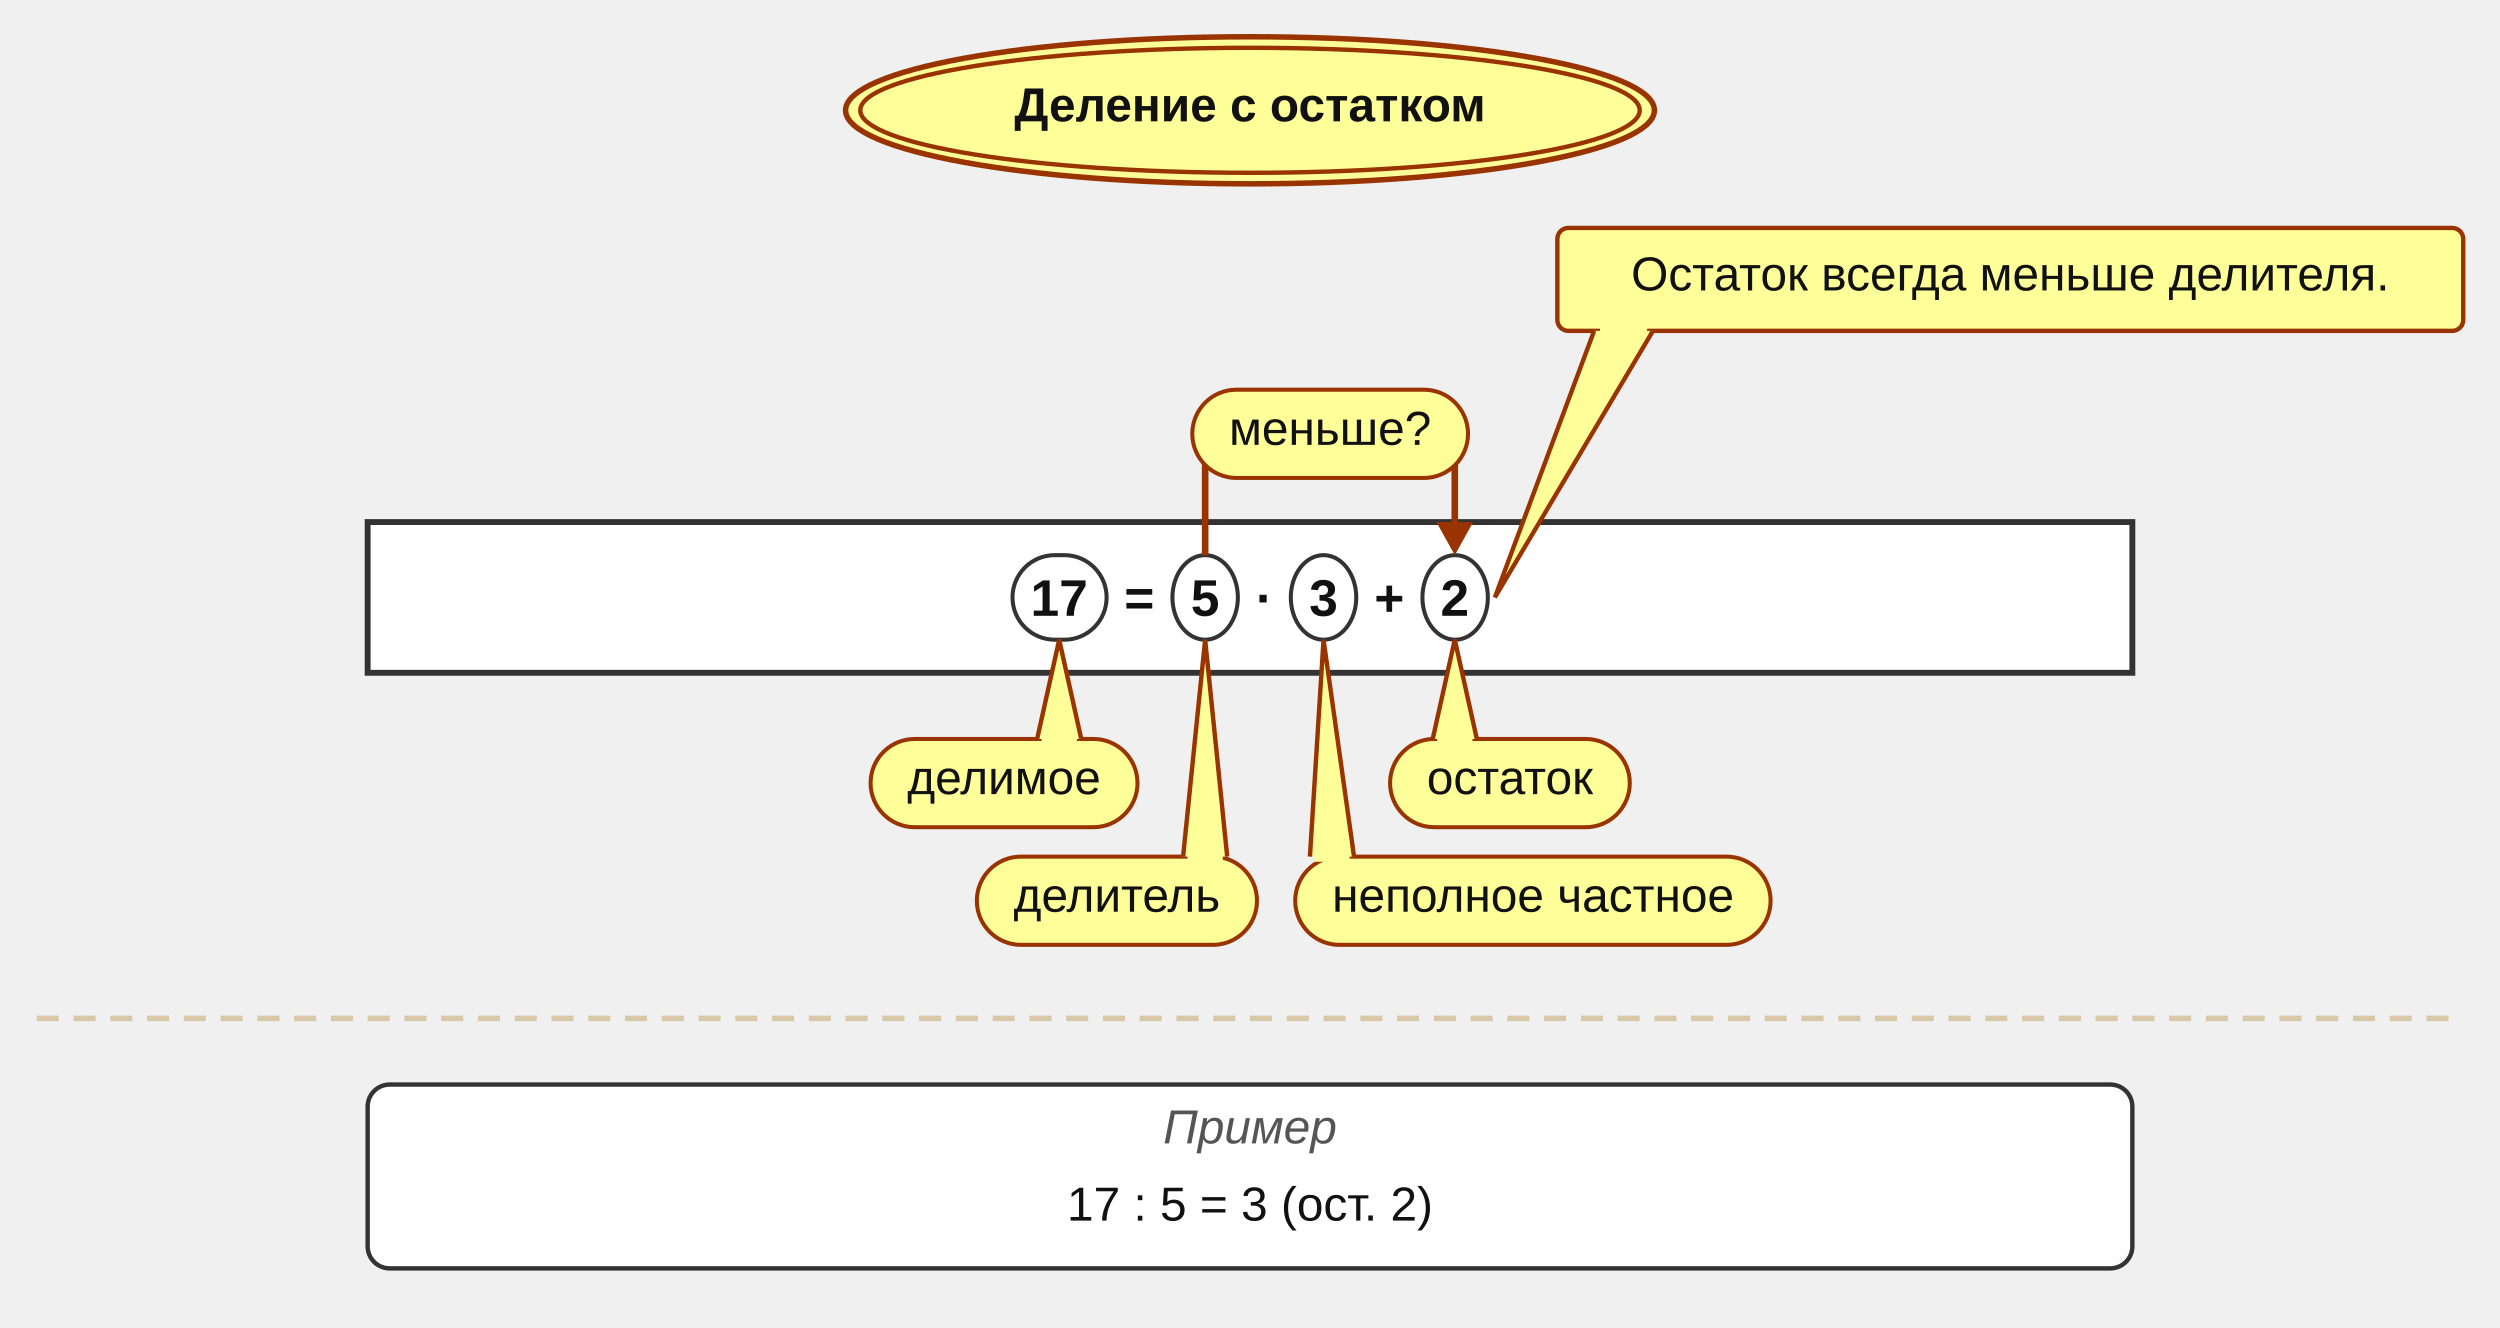
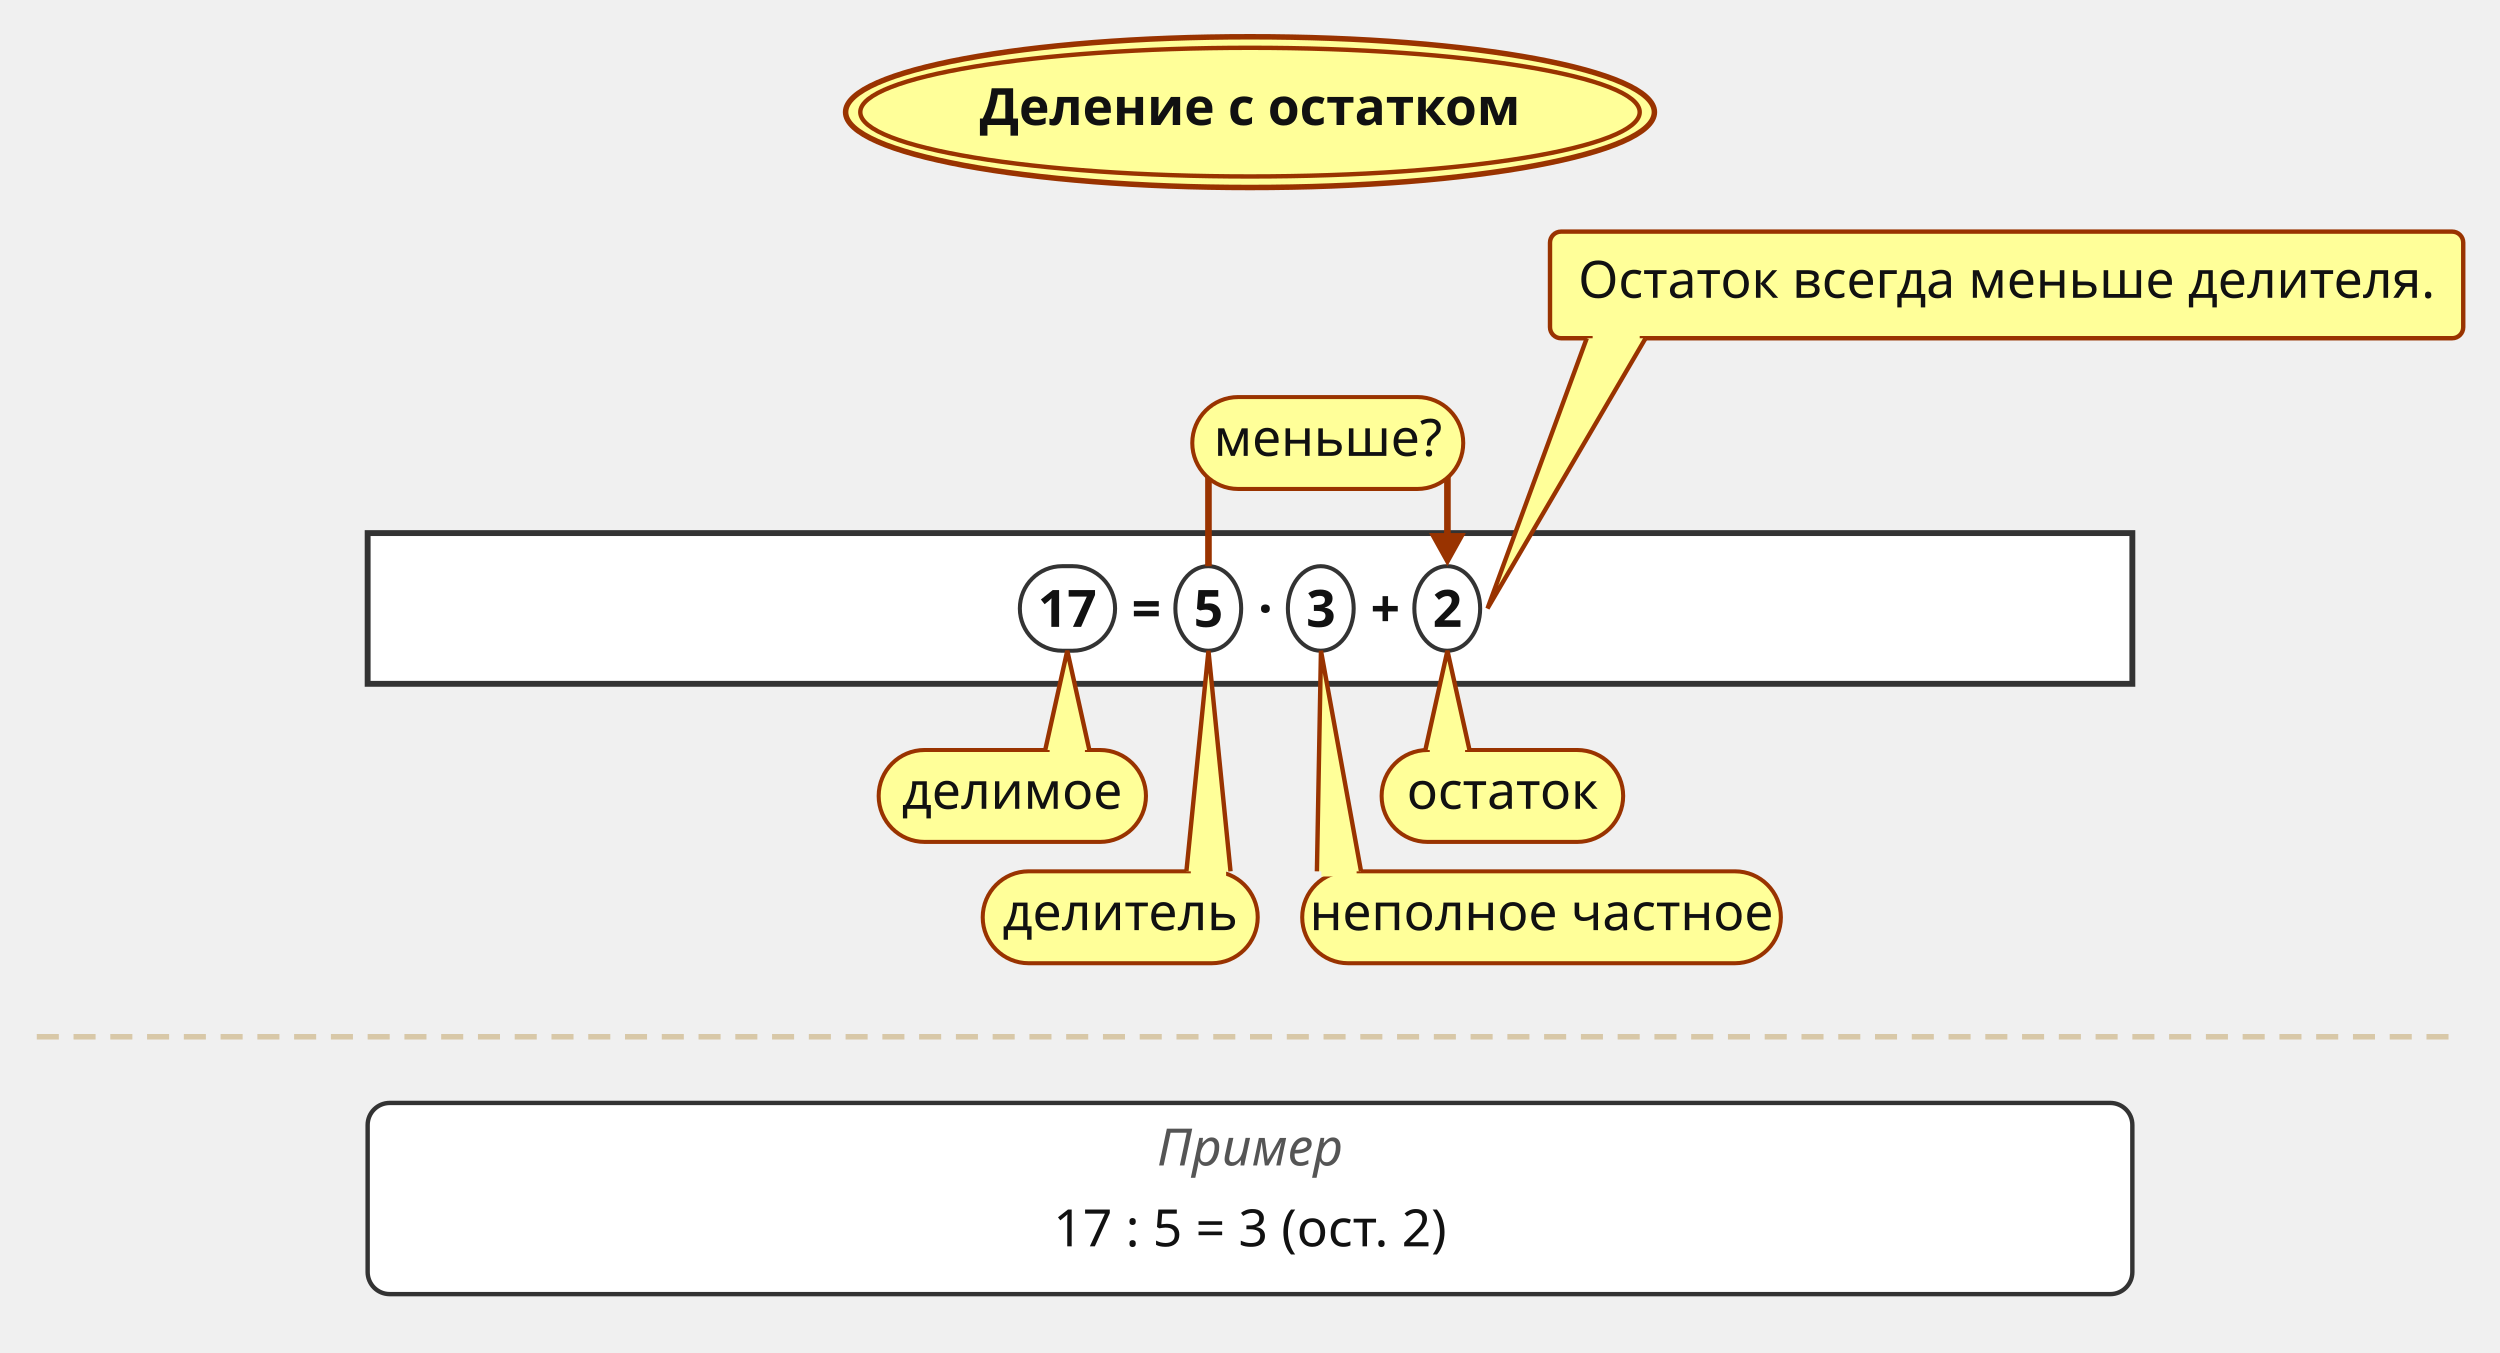
- <svg xmlns="http://www.w3.org/2000/svg" width="680" height="361" viewBox="0 0 680 361" font-family="Arial, Helvetica, sans-serif">
+ <svg xmlns="http://www.w3.org/2000/svg" width="680" height="368" viewBox="0 0 680 368" font-family="PT Sans, sans-serif">
  <g transform="translate(0.0,0.0)">
-     <ellipse cx="340.0" cy="30.0" rx="110.0" ry="20.0" fill="#FFFF99" stroke="#993300" stroke-width="1.5" />
-     <ellipse cx="340.0" cy="30.0" rx="106.0" ry="17.0" fill="none" stroke="#993300" stroke-width="1.2" />
-     <text x="340.0" y="33.0" font-size="13" text-anchor="middle" font-weight="bold" fill="#111">Деление с остатком</text>
-     <g transform="translate(10.0,62.0)">
-       <rect x="90.0" y="80.0" width="480.0" height="41.0" rx="0" fill="#FFFFFF" stroke="#333333" stroke-width="1.6" />
-       <rect x="265.4" y="89.0" width="25.6" height="23.0" rx="11.5" fill="#fff" stroke="#333333" stroke-width="1.1" />
-       <text x="278.1" y="105.5" font-size="14" text-anchor="middle" font-weight="bold" fill="#111">17</text>
-       <text x="291.9" y="105.5" font-size="14" text-anchor="start" font-weight="bold" fill="#111"> </text>
-       <text x="295.8" y="105.5" font-size="14" text-anchor="start" font-weight="bold" fill="#111">=</text>
-       <text x="304.0" y="105.5" font-size="14" text-anchor="start" font-weight="bold" fill="#111"> </text>
-       <rect x="308.9" y="89.0" width="17.8" height="23.0" rx="11.5" fill="#fff" stroke="#333333" stroke-width="1.1" />
-       <text x="317.8" y="105.5" font-size="14" text-anchor="middle" font-weight="bold" fill="#111">5</text>
-       <text x="327.7" y="105.5" font-size="14" text-anchor="start" font-weight="bold" fill="#111"> </text>
-       <text x="331.6" y="105.5" font-size="14" text-anchor="start" font-weight="bold" fill="#111">·</text>
-       <text x="336.2" y="105.5" font-size="14" text-anchor="start" font-weight="bold" fill="#111"> </text>
-       <rect x="341.1" y="89.0" width="17.8" height="23.0" rx="11.5" fill="#fff" stroke="#333333" stroke-width="1.1" />
-       <text x="350.0" y="105.5" font-size="14" text-anchor="middle" font-weight="bold" fill="#111">3</text>
-       <text x="359.9" y="105.5" font-size="14" text-anchor="start" font-weight="bold" fill="#111"> </text>
-       <text x="363.8" y="105.5" font-size="14" text-anchor="start" font-weight="bold" fill="#111">+</text>
-       <text x="372.0" y="105.5" font-size="14" text-anchor="start" font-weight="bold" fill="#111"> </text>
-       <rect x="376.9" y="89.0" width="17.8" height="23.0" rx="11.5" fill="#fff" stroke="#333333" stroke-width="1.1" />
-       <text x="385.7" y="105.5" font-size="14" text-anchor="middle" font-weight="bold" fill="#111">2</text>
-       <rect x="413.6" y="0.0" width="246.4" height="28.0" rx="3" fill="#FFFF99" stroke="#993300" stroke-width="1.2" />
+     <ellipse cx="340.0" cy="30.5" rx="110.0" ry="20.5" fill="#FFFF99" stroke="#993300" stroke-width="1.5" />
+     <ellipse cx="340.0" cy="30.5" rx="106.0" ry="17.5" fill="none" stroke="#993300" stroke-width="1.2" />
+     <text x="340.0" y="34.0" font-size="14" text-anchor="middle" font-weight="bold" fill="#111">Деление с остатком</text>
+     <g transform="translate(10.0,63.0)">
+       <rect x="90.0" y="82.0" width="480.0" height="41.0" rx="0" fill="#FFFFFF" stroke="#333333" stroke-width="1.6" />
+       <rect x="267.4" y="91.0" width="25.9" height="23.0" rx="11.5" fill="#fff" stroke="#333333" stroke-width="1.1" />
+       <text x="280.3" y="107.5" font-size="14" text-anchor="middle" font-weight="bold" fill="#111">17</text>
+       <text x="294.3" y="107.5" font-size="14" text-anchor="start" font-weight="bold" fill="#111"> </text>
+       <text x="297.8" y="107.5" font-size="14" text-anchor="start" font-weight="bold" fill="#111">=</text>
+       <text x="305.2" y="107.5" font-size="14" text-anchor="start" font-weight="bold" fill="#111"> </text>
+       <rect x="309.7" y="91.0" width="17.9" height="23.0" rx="11.5" fill="#fff" stroke="#333333" stroke-width="1.1" />
+       <text x="318.7" y="107.5" font-size="14" text-anchor="middle" font-weight="bold" fill="#111">5</text>
+       <text x="328.7" y="107.5" font-size="14" text-anchor="start" font-weight="bold" fill="#111"> </text>
+       <text x="332.2" y="107.5" font-size="14" text-anchor="start" font-weight="bold" fill="#111">·</text>
+       <text x="335.7" y="107.5" font-size="14" text-anchor="start" font-weight="bold" fill="#111"> </text>
+       <rect x="340.3" y="91.0" width="17.9" height="23.0" rx="11.5" fill="#fff" stroke="#333333" stroke-width="1.1" />
+       <text x="349.3" y="107.5" font-size="14" text-anchor="middle" font-weight="bold" fill="#111">3</text>
+       <text x="359.2" y="107.5" font-size="14" text-anchor="start" font-weight="bold" fill="#111"> </text>
+       <text x="362.8" y="107.5" font-size="14" text-anchor="start" font-weight="bold" fill="#111">+</text>
+       <text x="370.1" y="107.5" font-size="14" text-anchor="start" font-weight="bold" fill="#111"> </text>
+       <rect x="374.7" y="91.0" width="17.9" height="23.0" rx="11.5" fill="#fff" stroke="#333333" stroke-width="1.1" />
+       <text x="383.7" y="107.5" font-size="14" text-anchor="middle" font-weight="bold" fill="#111">2</text>
+       <rect x="411.6" y="0.0" width="248.4" height="29.0" rx="3" fill="#FFFF99" stroke="#993300" stroke-width="1.2" />
      <g data-k="tail">
-         <path d="M423.6,28.0L396.6,100.5L439.6,28.0" fill="#FFFF99" stroke="#993300" stroke-width="1.2" />
-         <line x1="425.2" y1="28.0" x2="438.0" y2="28.0" stroke="#FFFF99" stroke-width="2.8" />
+         <path d="M421.6,29.0L394.6,102.5L437.6,29.0" fill="#FFFF99" stroke="#993300" stroke-width="1.2" />
+         <line x1="423.2" y1="29.0" x2="436.0" y2="29.0" stroke="#FFFF99" stroke-width="2.8" />
      </g>
-       <text x="536.8" y="17.0" font-size="13" text-anchor="middle" fill="#111">Остаток всегда меньше делителя.</text>
-       <path d="M317.8,89.0V56.0H385.7V86.0" fill="none" stroke="#993300" stroke-width="1.8" />
-       <path d="M380.7,80.0L385.7,89.0L390.7,80.0Z" fill="#993300" />
-       <rect x="314.3" y="44.0" width="75.0" height="24.0" rx="12" fill="#FFFF99" stroke="#993300" stroke-width="1.1" />
-       <text x="351.8" y="59.0" font-size="13" text-anchor="middle" fill="#111">меньше?</text>
-       <rect x="226.8" y="139.0" width="72.6" height="24.0" rx="12" fill="#FFFF99" stroke="#993300" stroke-width="1.1" />
+       <text x="535.8" y="18.0" font-size="14" text-anchor="middle" fill="#111">Остаток всегда меньше делителя.</text>
+       <path d="M318.7,91.0V57.5H383.7V88.0" fill="none" stroke="#993300" stroke-width="1.8" />
+       <path d="M378.7,82.0L383.7,91.0L388.7,82.0Z" fill="#993300" />
+       <rect x="314.3" y="45.0" width="73.7" height="25.0" rx="12.5" fill="#FFFF99" stroke="#993300" stroke-width="1.1" />
+       <text x="351.2" y="61.0" font-size="14" text-anchor="middle" fill="#111">меньше?</text>
+       <rect x="229.0" y="141.0" width="72.7" height="25.0" rx="12.5" fill="#FFFF99" stroke="#993300" stroke-width="1.1" />
      <g data-k="tail">
-         <path d="M272.1,139.0L278.1,112.0L284.1,139.0" fill="#FFFF99" stroke="#993300" stroke-width="1.2" />
-         <line x1="273.3" y1="139.0" x2="282.9" y2="139.0" stroke="#FFFF99" stroke-width="2.8" />
+         <path d="M274.3,141.0L280.3,114.0L286.3,141.0" fill="#FFFF99" stroke="#993300" stroke-width="1.2" />
+         <line x1="275.5" y1="141.0" x2="285.1" y2="141.0" stroke="#FFFF99" stroke-width="2.8" />
      </g>
-       <text x="263.1" y="154.0" font-size="13" text-anchor="middle" fill="#111">делимое</text>
-       <rect x="368.1" y="139.0" width="65.2" height="24.0" rx="12" fill="#FFFF99" stroke="#993300" stroke-width="1.1" />
+       <text x="265.3" y="157.0" font-size="14" text-anchor="middle" fill="#111">делимое</text>
+       <rect x="365.8" y="141.0" width="65.7" height="25.0" rx="12.5" fill="#FFFF99" stroke="#993300" stroke-width="1.1" />
      <g data-k="tail">
-         <path d="M379.7,139.0L385.7,112.0L391.7,139.0" fill="#FFFF99" stroke="#993300" stroke-width="1.2" />
-         <line x1="380.9" y1="139.0" x2="390.5" y2="139.0" stroke="#FFFF99" stroke-width="2.8" />
+         <path d="M377.7,141.0L383.7,114.0L389.7,141.0" fill="#FFFF99" stroke="#993300" stroke-width="1.2" />
+         <line x1="378.9" y1="141.0" x2="388.5" y2="141.0" stroke="#FFFF99" stroke-width="2.8" />
      </g>
-       <text x="400.7" y="154.0" font-size="13" text-anchor="middle" fill="#111">остаток</text>
-       <rect x="255.7" y="171.0" width="76.2" height="24.0" rx="12" fill="#FFFF99" stroke="#993300" stroke-width="1.1" />
+       <text x="398.7" y="157.0" font-size="14" text-anchor="middle" fill="#111">остаток</text>
+       <rect x="257.3" y="174.0" width="74.8" height="25.0" rx="12.5" fill="#FFFF99" stroke="#993300" stroke-width="1.1" />
      <g data-k="tail">
-         <path d="M311.8,171.0L317.8,112.0L323.8,171.0" fill="#FFFF99" stroke="#993300" stroke-width="1.2" />
-         <line x1="313.0" y1="171.0" x2="322.6" y2="171.0" stroke="#FFFF99" stroke-width="2.8" />
+         <path d="M312.7,174.0L318.7,114.0L324.7,174.0" fill="#FFFF99" stroke="#993300" stroke-width="1.2" />
+         <line x1="313.9" y1="174.0" x2="323.5" y2="174.0" stroke="#FFFF99" stroke-width="2.8" />
      </g>
-       <text x="293.8" y="186.0" font-size="13" text-anchor="middle" fill="#111">делитель</text>
-       <rect x="342.3" y="171.0" width="129.3" height="24.0" rx="12" fill="#FFFF99" stroke="#993300" stroke-width="1.1" />
+       <text x="294.7" y="190.0" font-size="14" text-anchor="middle" fill="#111">делитель</text>
+       <rect x="344.2" y="174.0" width="130.2" height="25.0" rx="12.5" fill="#FFFF99" stroke="#993300" stroke-width="1.1" />
      <g data-k="tail">
-         <path d="M346.3,171.0L350.0,112.0L358.3,171.0" fill="#FFFF99" stroke="#993300" stroke-width="1.2" />
-         <line x1="347.5" y1="171.0" x2="357.1" y2="171.0" stroke="#FFFF99" stroke-width="2.8" />
+         <path d="M348.2,174.0L349.3,114.0L360.2,174.0" fill="#FFFF99" stroke="#993300" stroke-width="1.2" />
+         <line x1="349.4" y1="174.0" x2="359.0" y2="174.0" stroke="#FFFF99" stroke-width="2.8" />
      </g>
-       <text x="407.0" y="186.0" font-size="13" text-anchor="middle" fill="#111">неполное частное</text>
+       <text x="409.3" y="190.0" font-size="14" text-anchor="middle" fill="#111">неполное частное</text>
    </g>
  </g>
-   <line x1="10.0" y1="277.0" x2="670.0" y2="277.0" stroke="#D8C8A8" stroke-width="1.5" stroke-dasharray="6 4" />
-   <g transform="translate(0.0,285.0)">
-     <rect x="100.0" y="10.0" width="480.0" height="50.0" rx="6" fill="#FFFFFF" stroke="#333333" stroke-width="1.2" />
-     <text x="340.0" y="26.0" font-size="13" text-anchor="middle" font-style="italic" fill="#555">Пример</text>
-     <text x="340.0" y="47.0" font-size="13" text-anchor="middle" fill="#111">17 : 5 = 3 (ост. 2)</text>
+   <line x1="10.0" y1="282.0" x2="670.0" y2="282.0" stroke="#D8C8A8" stroke-width="1.5" stroke-dasharray="6 4" />
+   <g transform="translate(0.0,290.0)">
+     <rect x="100.0" y="10.0" width="480.0" height="52.0" rx="6" fill="#FFFFFF" stroke="#333333" stroke-width="1.2" />
+     <text x="340.0" y="27.0" font-size="14" text-anchor="middle" font-style="italic" fill="#555">Пример</text>
+     <text x="340.0" y="49.0" font-size="14" text-anchor="middle" fill="#111">17 : 5 = 3 (ост. 2)</text>
  </g>
</svg>
